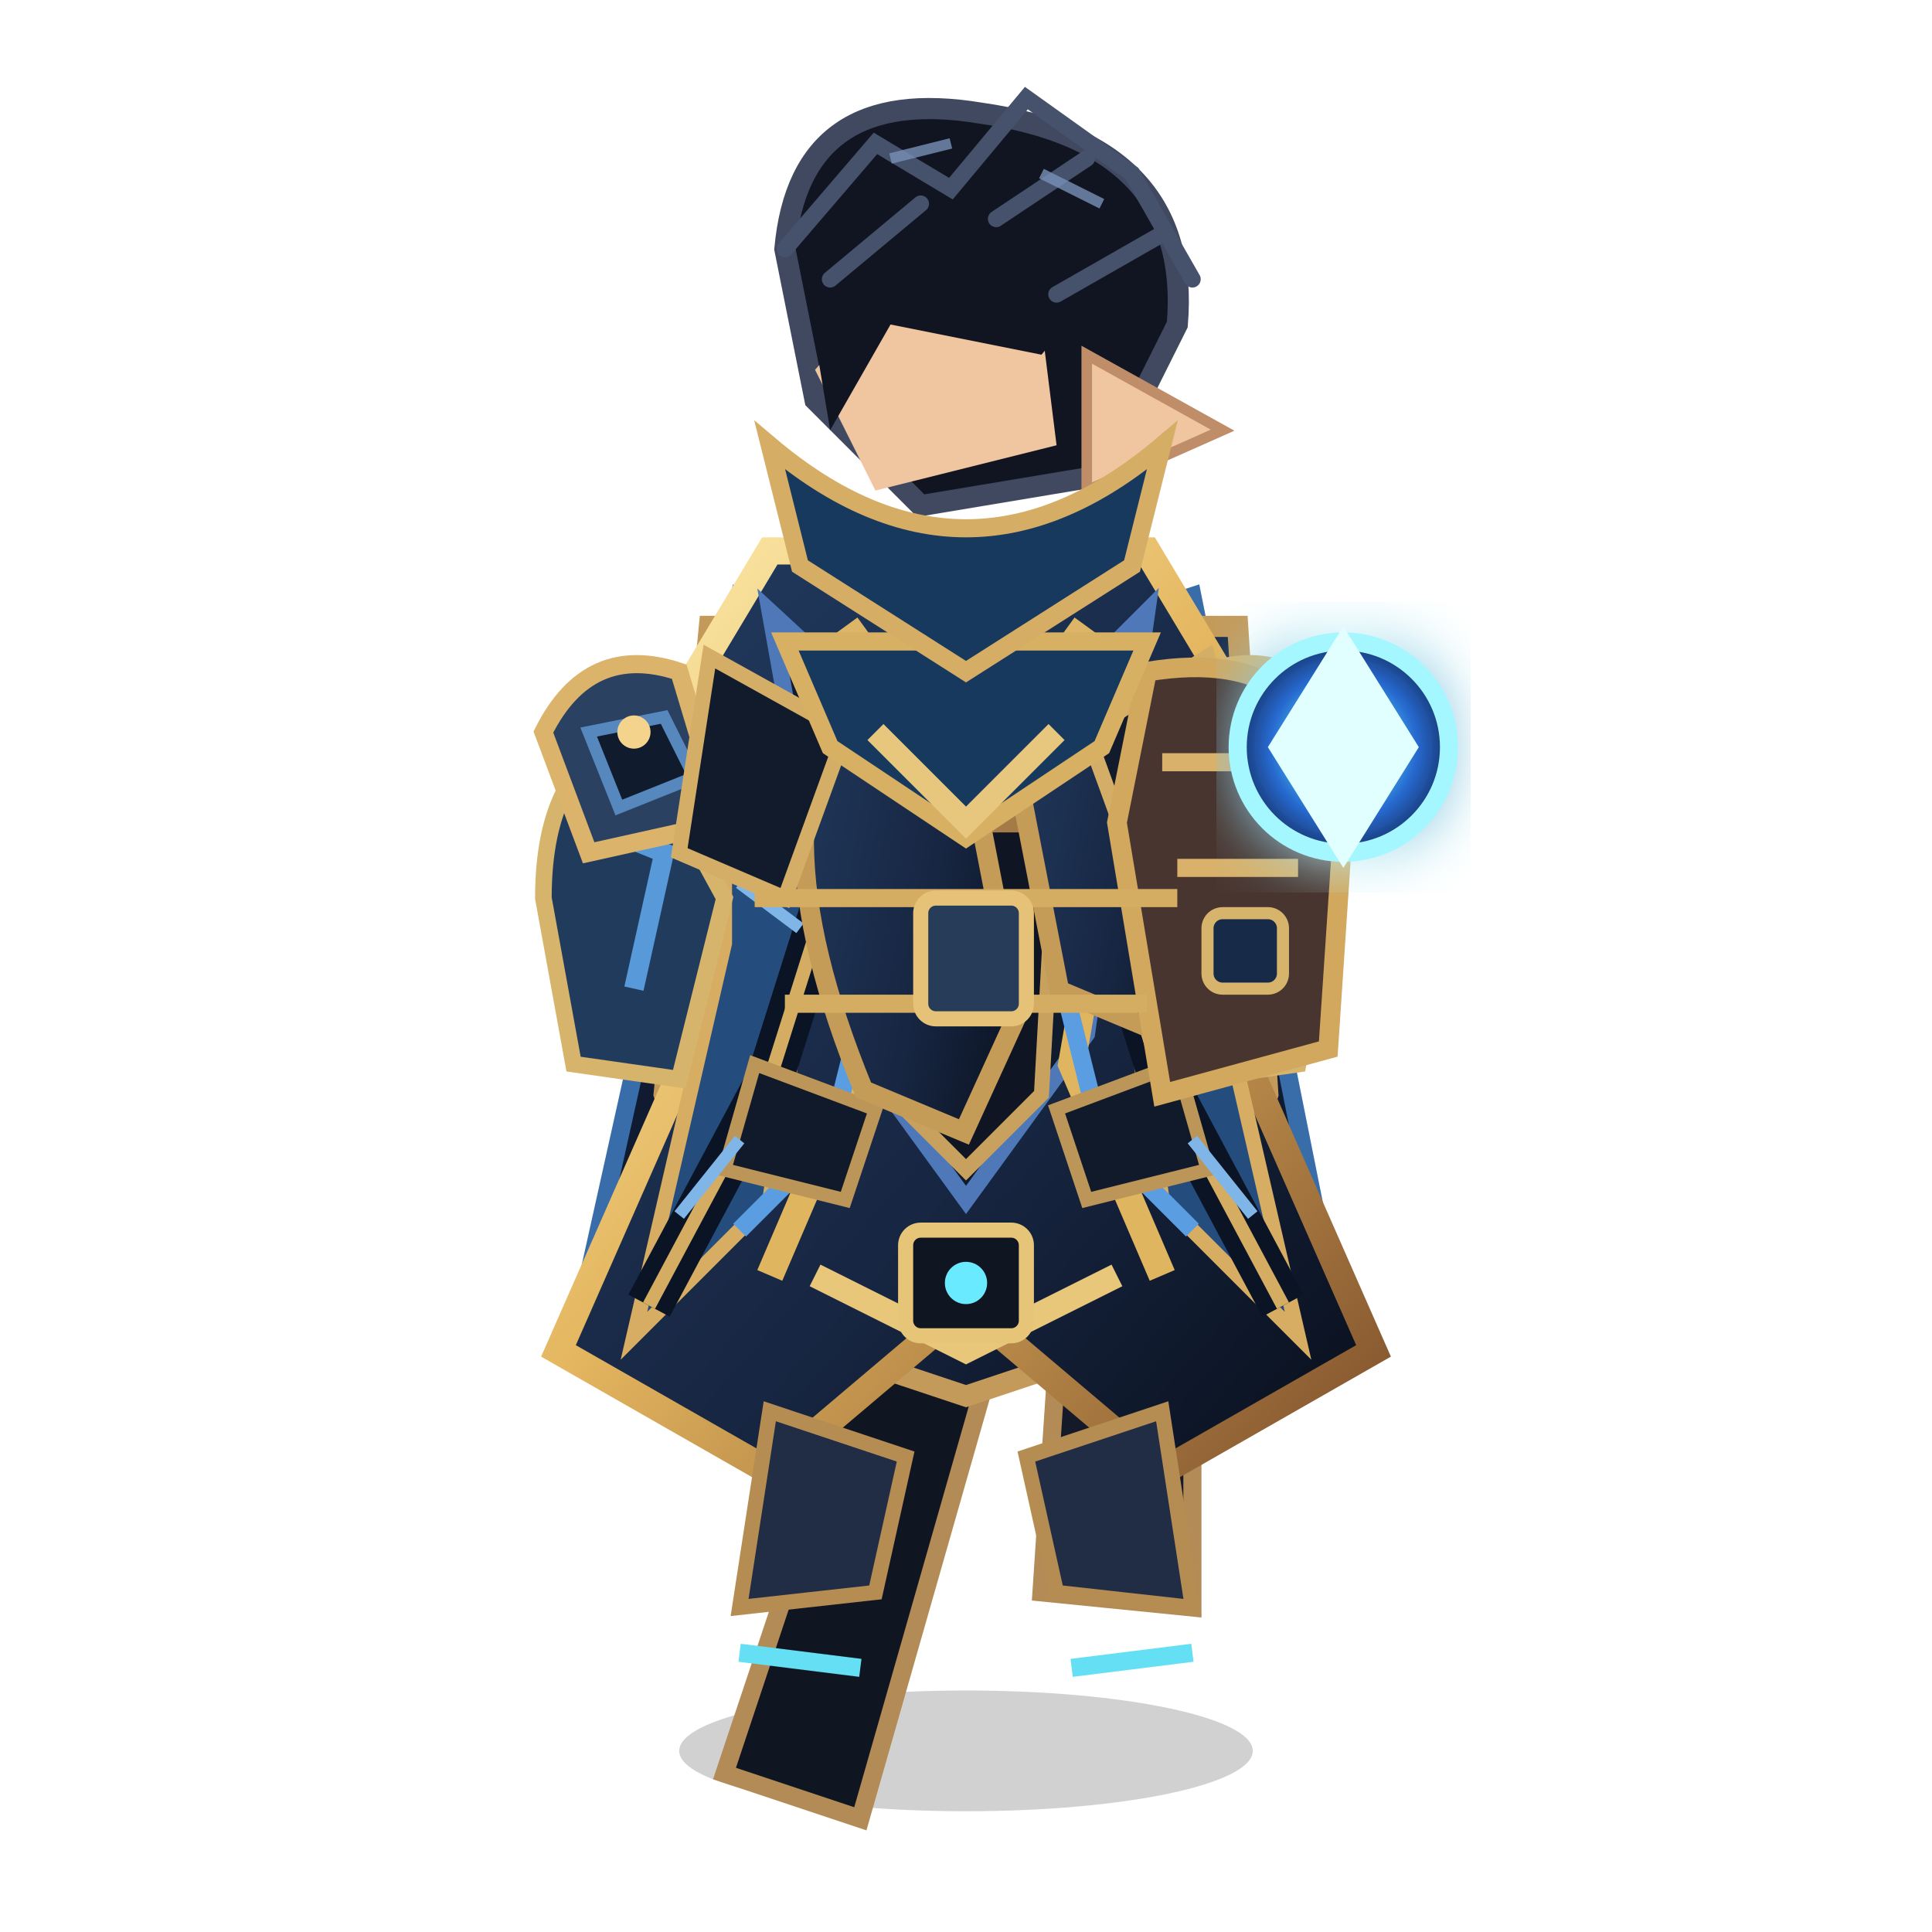
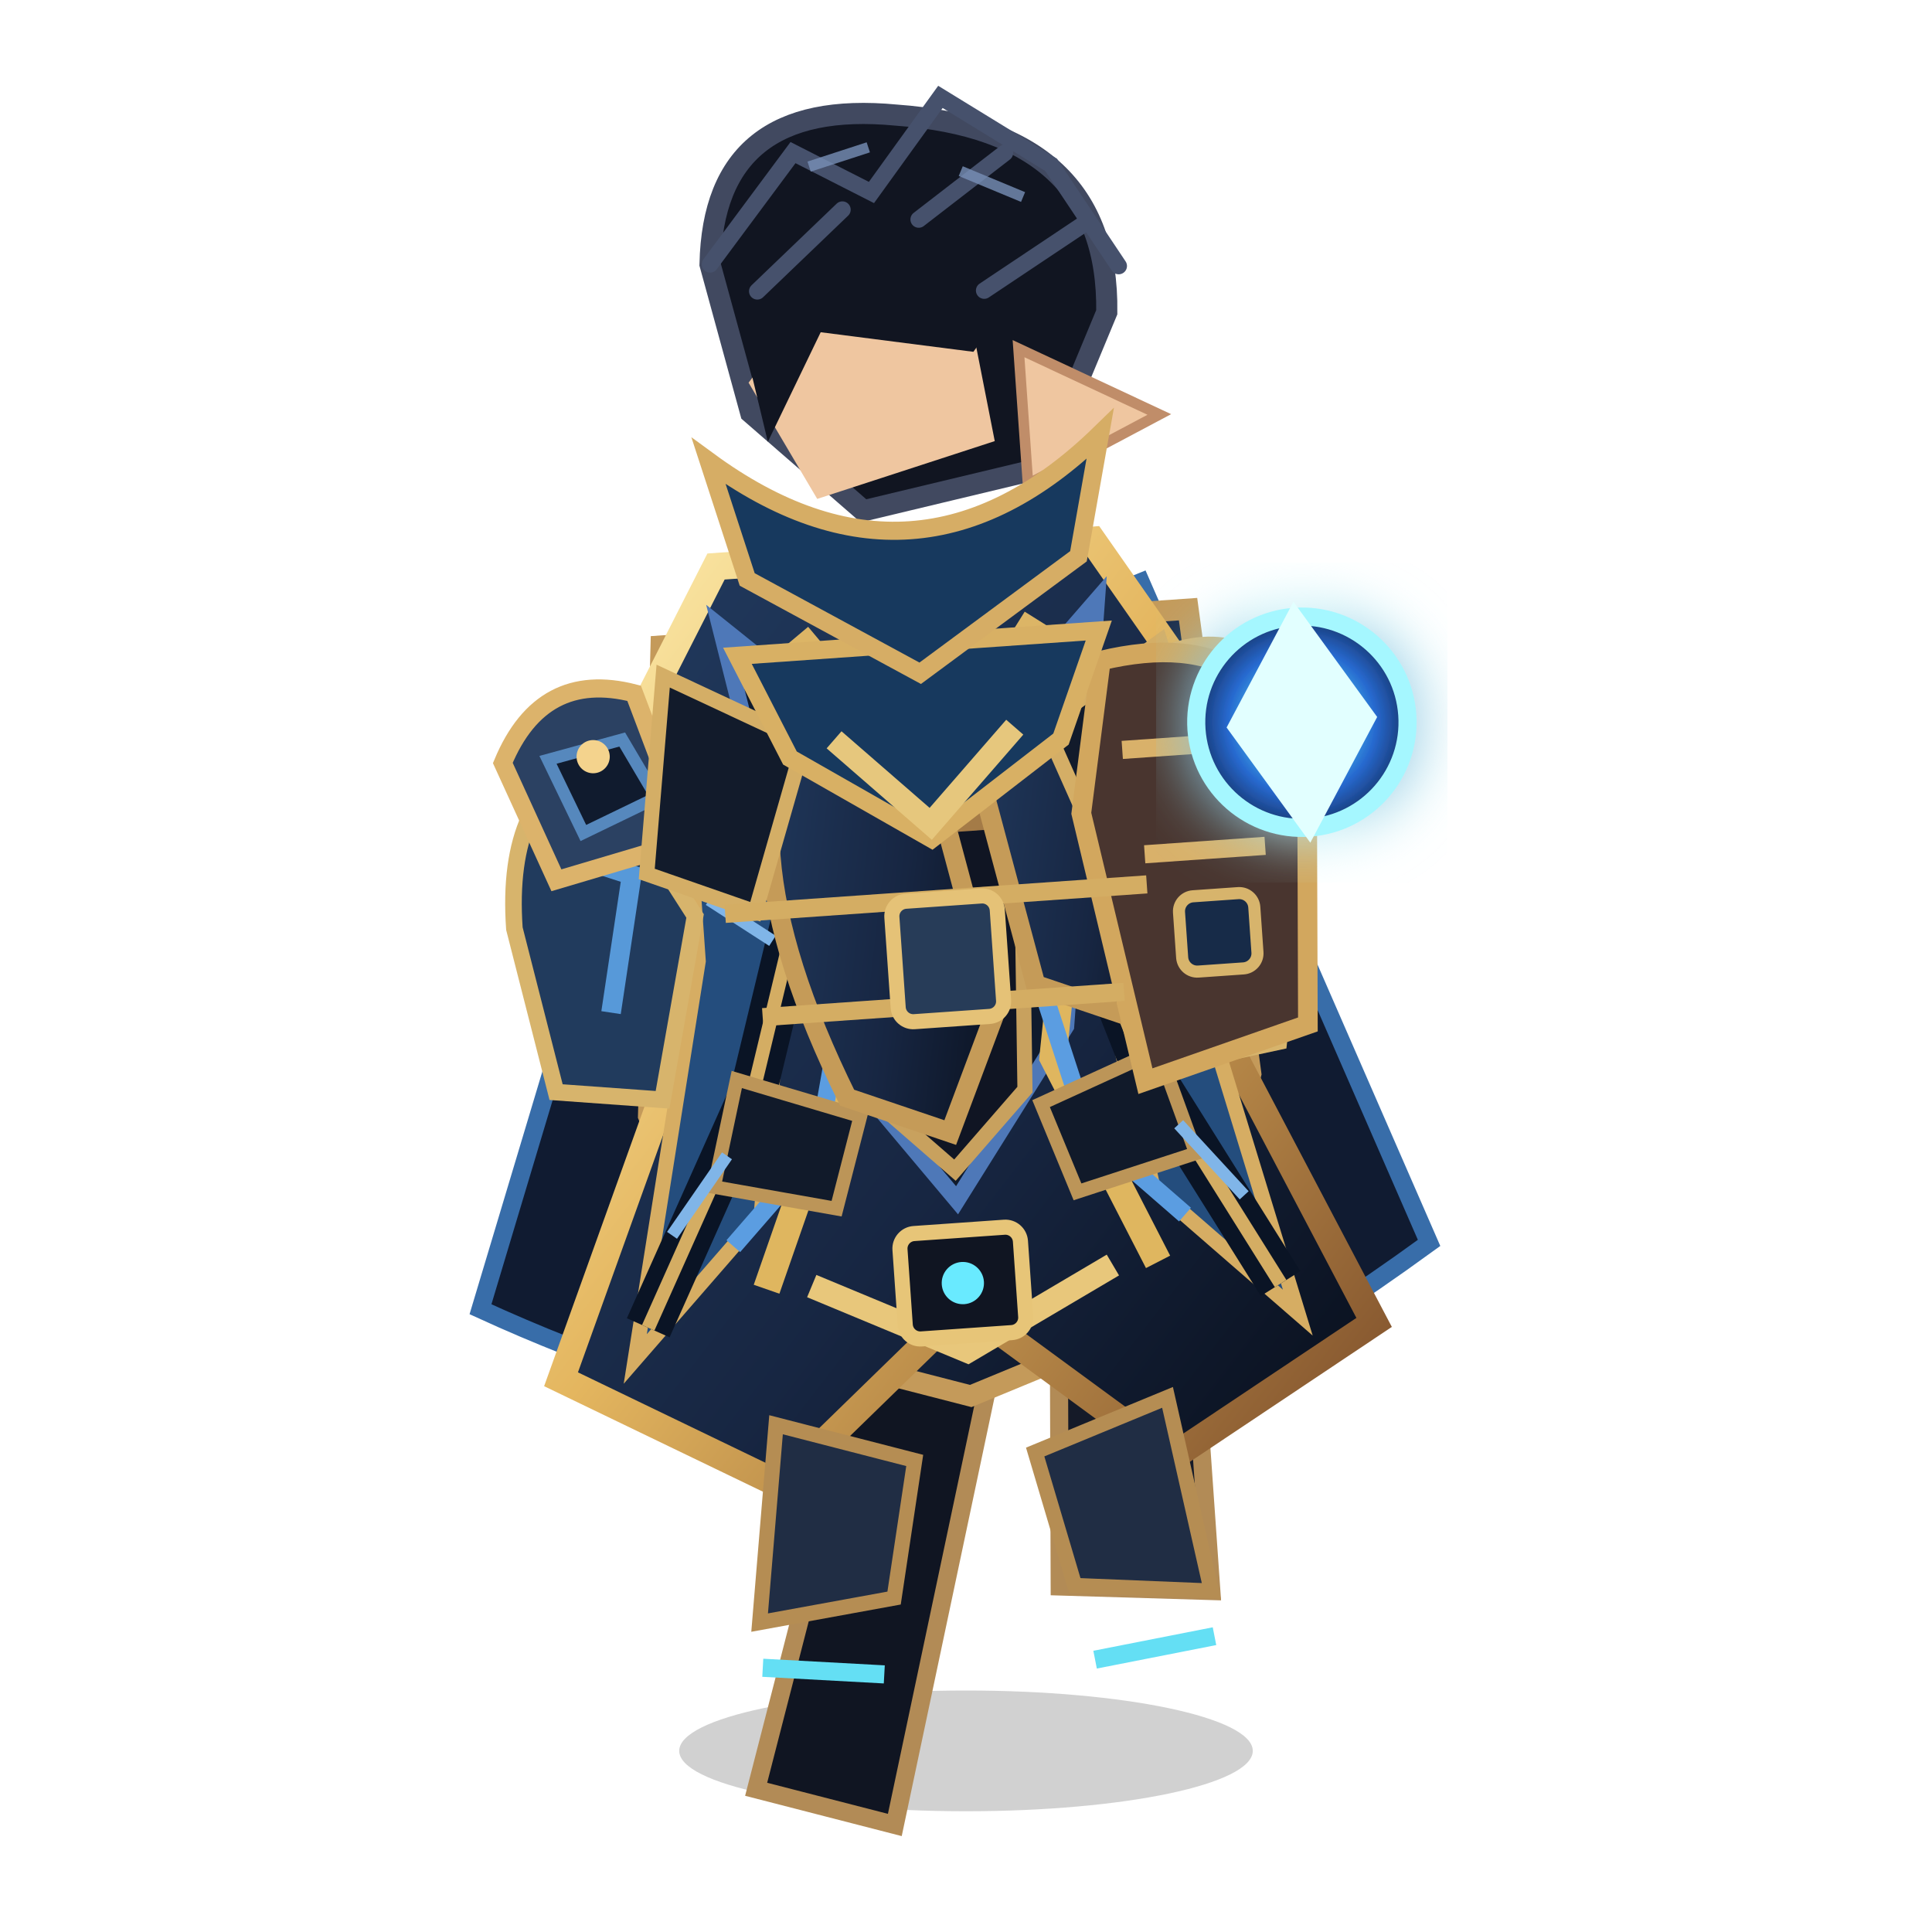
<svg xmlns="http://www.w3.org/2000/svg" width="128" height="128" viewBox="0 0 128 128" role="img" aria-label="Researcher left run frame 2">
  <defs>
    <linearGradient id="coat" x1="0" y1="0" x2="1" y2="1">
      <stop offset="0" stop-color="#223c61" />
      <stop offset=".58" stop-color="#172642" />
      <stop offset="1" stop-color="#090f1b" />
    </linearGradient>
    <linearGradient id="gold" x1="0" y1="0" x2="1" y2="1">
      <stop stop-color="#fff0b2" />
      <stop offset=".45" stop-color="#e4b65f" />
      <stop offset="1" stop-color="#80512c" />
    </linearGradient>
    <radialGradient id="orb">
      <stop stop-color="#f0ffff" />
      <stop offset=".25" stop-color="#55e9ff" />
      <stop offset=".7" stop-color="#2769cf" />
      <stop offset="1" stop-color="#18366e" />
    </radialGradient>
    <linearGradient id="skin" x1="0" y1="0" x2="1" y2="1">
      <stop stop-color="#ffe0bd" />
      <stop offset="1" stop-color="#efc6a0" />
    </linearGradient>
    <filter id="glow">
      <feGaussianBlur stdDeviation="2.1" result="b" />
      <feMerge>
        <feMergeNode in="b" />
        <feMergeNode in="SourceGraphic" />
      </feMerge>
    </filter>
  </defs>
  <ellipse cx="64" cy="116" rx="19" ry="4" fill="#000" opacity=".18" />
-   <g transform="translate(0 1.5)">
-     <path d="M49 38 Q64 43 79 38 L88 83 Q79 93 74 92 L64 84 L54 92 Q43 89 39 83 Z" fill="#101b31" stroke="#386da9" stroke-width="1.2" />
-     <path d="M44 81 L54 87 L64 80 L74 87 L84 81" fill="none" stroke="#b58a4d" stroke-width="1" />
-     <path d="M55 74 L53 101 L48 116 L57 119 L65 91 L66 75 Z" fill="#101522" stroke="#b28b56" stroke-width="1.2" />
-     <path d="M65 76 L70 89 L69 104 L79 105 L79 94 L74 74 Z" fill="#151a28" stroke="#b28b56" stroke-width="1.2" />
-     <path d="M47 40 L82 40 L84 71 L79 86 L64 91 L49 86 L44 71 Z" fill="url(#coat)" stroke="#c49a5a" stroke-width="1.4" />
-     <path d="M51 35 L76 35 L82 45 L80 63 L91 88 L77 96 L64 85 L51 96 L37 88 L48 63 L45 45 Z" fill="url(#coat)" stroke="url(#gold)" stroke-width="1.8" />
-     <path d="M51 39 L64 51 L76 39 L72 67 L64 78 L56 67 Z" fill="#101b2d" stroke="#4e78b8" stroke-width="1.1" />
-     <path d="M48 49 L55 52 L51 78 L42 87 L48 61 Z M78 49 L73 52 L77 78 L86 87 L80 61 Z" fill="#244d7d" stroke="#d6ad63" stroke-width="1" />
-     <path d="M56 40 L64 51 L72 40" fill="none" stroke="#dcb566" stroke-width="2" />
-     <path d="M58 53 L70 53 L69 71 L64 76 L59 71 Z" fill="#101523" stroke="#c8a15e" stroke-width="1" />
-     <path d="M53 46 L57 69 L51 83 M75 46 L71 69 L77 83" fill="none" stroke="#dfb65f" stroke-width="1.8" />
-     <path d="M47 53 L81 53" stroke="#a47b47" stroke-width="1.3" />
-     <path d="M47 44 L57 51 L51 70 L43 85 M81 44 L71 51 L77 70 L85 85" fill="none" stroke="#0a1425" stroke-width="3.1" />
-     <path d="M47 44 L57 51 L51 70 L43 85 M81 44 L71 51 L77 70 L85 85" fill="none" stroke="#d4ad63" stroke-width=".9" />
-     <path d="M54 54 L59 58 L55 74 L49 80 M74 54 L69 58 L73 74 L79 80" fill="none" stroke="#5b9de1" stroke-width="1.2" />
-     <path d="M54 83 L64 88 L74 83" fill="none" stroke="#e8c77b" stroke-width="1.6" />
-     <rect x="60" y="80" width="8" height="7" rx="1" fill="#101522" stroke="#e7c578" stroke-width="1" />
-     <circle cx="64" cy="83.5" r="1.4" fill="#69eaff" />
-     <path d="M42 47 Q36 49 36 58 L38 69 L45 70 L48 58 Z" fill="#213b5d" stroke="#d7b46c" stroke-width="1.1" />
-     <path d="M39 53 L44 55 L42 64" fill="none" stroke="#5799d9" stroke-width="1.3" />
-     <path d="M81 47 Q88 49 88 58 L86 69 L79 70 L76 58 Z" fill="#172944" stroke="#d7b46c" stroke-width="1.1" />
-     <path d="M80 54 L85 56 L83 64" fill="none" stroke="#5799d9" stroke-width="1.3" />
-     <path d="M50 69 L58 72 L56 78 L48 76 Z M70 72 L78 69 L80 76 L72 78 Z" fill="#111a2a" stroke="#bc9558" stroke-width=".9" />
-     <path d="M51 92 L60 95 L58 104 L49 105 Z M68 95 L77 92 L79 105 L70 104 Z" fill="#202d44" stroke="#b58d53" stroke-width="1" />
-     <path d="M49 108 L57 109 M71 109 L79 108" stroke="#64dff4" stroke-width="1.2" />
-     <path d="M45 43 Q39 41 36 47 L39 55 L48 53 Z M80 43 Q86 41 89 47 L86 55 L77 53 Z" fill="#2b4162" stroke="#dcb36b" stroke-width="1.2" />
-     <path d="M39 47 L44 46 L46 50 L41 52 Z M81 46 L86 47 L84 52 L79 50 Z" fill="#101b2e" stroke="#5688bd" stroke-width=".8" />
-     <circle cx="42" cy="47" r="1.1" fill="#f4d38d" />
-     <circle cx="84" cy="47" r="1.1" fill="#f4d38d" />
-     <path d="M49 57 L53 60 M79 57 L75 60 M49 74 L45 79 M79 74 L83 79" stroke="#80b5e8" stroke-width=".8" />
-     <g transform="rotate(-11 64 48)">
-       <path d="M58 42 Q49 49 53 69 L59 73 L64 66 L64 49 Z" fill="url(#coat)" stroke="#c59b58" stroke-width="1.3" />
-       <path d="M70 43 Q80 48 77 62 L73 69 L67 65 L67 50 Z" fill="url(#coat)" stroke="#c59b58" stroke-width="1.3" />
-     </g>
-     <path d="M47 42 L56 47 L52 58 L45 55 Z M80 42 L72 47 L76 58 L83 55 Z" fill="#121b2b" stroke="#d4ae66" stroke-width="1" />
-     <path d="M76 43 Q88 41 89 53 L88 68 L77 71 L74 53 Z" fill="#49352f" stroke="#d2a75e" stroke-width="1.3" />
-     <path d="M77 49 L87 49 M78 56 L86 56" stroke="#d9b16a" stroke-width="1.2" />
-     <rect x="80" y="59" width="5" height="5" rx="1" fill="#172b48" stroke="#d7b46c" stroke-width=".8" />
-     <path d="M52 41 L76 41 L73 48 L64 54 L55 48 Z" fill="#17395e" stroke="#d8b064" stroke-width="1.2" />
-     <path d="M58 47 L64 53 L70 47" fill="none" stroke="#e6c77d" stroke-width="1.5" />
-     <path d="M50 58 L78 58 M52 65 L76 65" stroke="#d4ad63" stroke-width="1.2" />
-     <rect x="61" y="58" width="7" height="8" rx="1" fill="#273c58" stroke="#e5c277" stroke-width="1" />
-     <path d="M52 15 Q53 4 65 6 Q79 8 78 20 L73 30 L61 32 L54 25 Z" fill="#111521" stroke="#414960" stroke-width="1.4" />
-     <path d="M72 22 L81 27 L72 31 Z" fill="#efc6a0" stroke="#c08d69" stroke-width=".7" />
-     <path d="M54 23 Q60 16 69 20 L70 28 L58 31 Z" fill="#efc6a0" />
-     <path d="M53 15 Q63 5 74 16 L69 22 L59 20 L55 27 Z" fill="#111521" />
-     <path d="M52 15 L58 8 L63 11 L68 5 L75 10 L79 17 M55 17 L61 12 M66 13 L72 9 M70 18 L77 14" fill="none" stroke="#46516c" stroke-width="1.1" stroke-linecap="round" />
-     <path d="M59 9 L63 8 M69 10 L73 12" fill="none" stroke="#7890b7" stroke-width=".7" opacity=".8" />
-     <path d="M51 28 Q64 39 77 28 L75 36 L64 43 L53 36 Z" fill="#17395e" stroke="#d6ad65" stroke-width="1.2" />
-     <g filter="url(#glow)">
-       <circle cx="89" cy="48" r="7" fill="url(#orb)" stroke="#a5f7ff" stroke-width="1.2" />
-       <path d="M84 48 L89 40 L94 48 L89 56 Z" fill="#e2ffff" />
+   <g transform="rotate(-4 64 88)">
+     <g transform="translate(0 1.5)">
+       <path d="M49 38 Q64 43 79 38 L95 83 Q79 93 74 92 L64 84 L54 92 Q43 89 32 83 Z" fill="#101b31" stroke="#386da9" stroke-width="1.2" />
+       <path d="M44 81 L54 87 L64 80 L74 87 L84 81" fill="none" stroke="#b58a4d" stroke-width="1" />
+       <path d="M55 74 L53 101 L48 116 L57 119 L65 91 L66 75 Z" fill="#101522" stroke="#b28b56" stroke-width="1.2" />
+       <path d="M65 76 L70 89 L69 104 L79 105 L79 94 L74 74 Z" fill="#151a28" stroke="#b28b56" stroke-width="1.2" />
+       <path d="M47 40 L82 40 L84 71 L79 86 L64 91 L49 86 L44 71 Z" fill="url(#coat)" stroke="#c49a5a" stroke-width="1.4" />
+       <path d="M51 35 L76 35 L82 45 L80 63 L91 88 L77 96 L64 85 L51 96 L37 88 L48 63 L45 45 Z" fill="url(#coat)" stroke="url(#gold)" stroke-width="1.8" />
+       <path d="M51 39 L64 51 L76 39 L72 67 L64 78 L56 67 Z" fill="#101b2d" stroke="#4e78b8" stroke-width="1.1" />
+       <path d="M48 49 L55 52 L51 78 L42 87 L48 61 Z M78 49 L73 52 L77 78 L86 87 L80 61 Z" fill="#244d7d" stroke="#d6ad63" stroke-width="1" />
+       <path d="M56 40 L64 51 L72 40" fill="none" stroke="#dcb566" stroke-width="2" />
+       <path d="M58 53 L70 53 L69 71 L64 76 L59 71 Z" fill="#101523" stroke="#c8a15e" stroke-width="1" />
+       <path d="M53 46 L57 69 L51 83 M75 46 L71 69 L77 83" fill="none" stroke="#dfb65f" stroke-width="1.8" />
+       <path d="M47 53 L81 53" stroke="#a47b47" stroke-width="1.3" />
+       <path d="M47 44 L57 51 L51 70 L43 85 M81 44 L71 51 L77 70 L85 85" fill="none" stroke="#0a1425" stroke-width="3.1" />
+       <path d="M47 44 L57 51 L51 70 L43 85 M81 44 L71 51 L77 70 L85 85" fill="none" stroke="#d4ad63" stroke-width=".9" />
+       <path d="M54 54 L59 58 L55 74 L49 80 M74 54 L69 58 L73 74 L79 80" fill="none" stroke="#5b9de1" stroke-width="1.2" />
+       <path d="M54 83 L64 88 L74 83" fill="none" stroke="#e8c77b" stroke-width="1.6" />
+       <rect x="60" y="80" width="8" height="7" rx="1" fill="#101522" stroke="#e7c578" stroke-width="1" />
+       <circle cx="64" cy="83.5" r="1.4" fill="#69eaff" />
+       <path d="M42 47 Q36 49 36 58 L38 69 L45 70 L48 58 Z" fill="#213b5d" stroke="#d7b46c" stroke-width="1.1" />
+       <path d="M39 53 L44 55 L42 64" fill="none" stroke="#5799d9" stroke-width="1.3" />
+       <path d="M81 47 Q88 49 88 58 L86 69 L79 70 L76 58 Z" fill="#172944" stroke="#d7b46c" stroke-width="1.1" />
+       <path d="M80 54 L85 56 L83 64" fill="none" stroke="#5799d9" stroke-width="1.3" />
+       <path d="M50 69 L58 72 L56 78 L48 76 Z M70 72 L78 69 L80 76 L72 78 Z" fill="#111a2a" stroke="#bc9558" stroke-width=".9" />
+       <path d="M51 92 L60 95 L58 104 L49 105 Z M68 95 L77 92 L79 105 L70 104 Z" fill="#202d44" stroke="#b58d53" stroke-width="1" />
+       <path d="M49 108 L57 109 M71 109 L79 108" stroke="#64dff4" stroke-width="1.2" />
+       <path d="M45 43 Q39 41 36 47 L39 55 L48 53 Z M80 43 Q86 41 89 47 L86 55 L77 53 Z" fill="#2b4162" stroke="#dcb36b" stroke-width="1.2" />
+       <path d="M39 47 L44 46 L46 50 L41 52 Z M81 46 L86 47 L84 52 L79 50 Z" fill="#101b2e" stroke="#5688bd" stroke-width=".8" />
+       <circle cx="42" cy="47" r="1.1" fill="#f4d38d" />
+       <circle cx="84" cy="47" r="1.1" fill="#f4d38d" />
+       <path d="M49 57 L53 60 M79 57 L75 60 M49 74 L45 79 M79 74 L83 79" stroke="#80b5e8" stroke-width=".8" />
+       <g transform="rotate(-11 64 48)">
+         <path d="M58 42 Q49 49 53 69 L59 73 L64 66 L64 49 Z" fill="url(#coat)" stroke="#c59b58" stroke-width="1.3" />
+         <path d="M70 43 Q80 48 77 62 L73 69 L67 65 L67 50 Z" fill="url(#coat)" stroke="#c59b58" stroke-width="1.3" />
+       </g>
+       <path d="M47 42 L56 47 L52 58 L45 55 Z M80 42 L72 47 L76 58 L83 55 Z" fill="#121b2b" stroke="#d4ae66" stroke-width="1" />
+       <path d="M76 43 Q88 41 89 53 L88 68 L77 71 L74 53 Z" fill="#49352f" stroke="#d2a75e" stroke-width="1.3" />
+       <path d="M77 49 L87 49 M78 56 L86 56" stroke="#d9b16a" stroke-width="1.2" />
+       <rect x="80" y="59" width="5" height="5" rx="1" fill="#172b48" stroke="#d7b46c" stroke-width=".8" />
+       <path d="M52 41 L76 41 L73 48 L64 54 L55 48 Z" fill="#17395e" stroke="#d8b064" stroke-width="1.2" />
+       <path d="M58 47 L64 53 L70 47" fill="none" stroke="#e6c77d" stroke-width="1.5" />
+       <path d="M50 58 L78 58 M52 65 L76 65" stroke="#d4ad63" stroke-width="1.2" />
+       <rect x="61" y="58" width="7" height="8" rx="1" fill="#273c58" stroke="#e5c277" stroke-width="1" />
+       <path d="M52 15 Q53 4 65 6 Q79 8 78 20 L73 30 L61 32 L54 25 Z" fill="#111521" stroke="#414960" stroke-width="1.4" />
+       <path d="M72 22 L81 27 L72 31 Z" fill="#efc6a0" stroke="#c08d69" stroke-width=".7" />
+       <path d="M54 23 Q60 16 69 20 L70 28 L58 31 Z" fill="#efc6a0" />
+       <path d="M53 15 Q63 5 74 16 L69 22 L59 20 L55 27 Z" fill="#111521" />
+       <path d="M52 15 L58 8 L63 11 L68 5 L75 10 L79 17 M55 17 L61 12 M66 13 L72 9 M70 18 L77 14" fill="none" stroke="#46516c" stroke-width="1.1" stroke-linecap="round" />
+       <path d="M59 9 L63 8 M69 10 L73 12" fill="none" stroke="#7890b7" stroke-width=".7" opacity=".8" />
+       <path d="M51 28 Q64 39 77 28 L75 36 L64 43 L53 36 Z" fill="#17395e" stroke="#d6ad65" stroke-width="1.2" />
+       <g filter="url(#glow)">
+         <circle cx="89" cy="48" r="7" fill="url(#orb)" stroke="#a5f7ff" stroke-width="1.2" />
+         <path d="M84 48 L89 40 L94 48 L89 56 Z" fill="#e2ffff" />
+       </g>
    </g>
  </g>
</svg>
